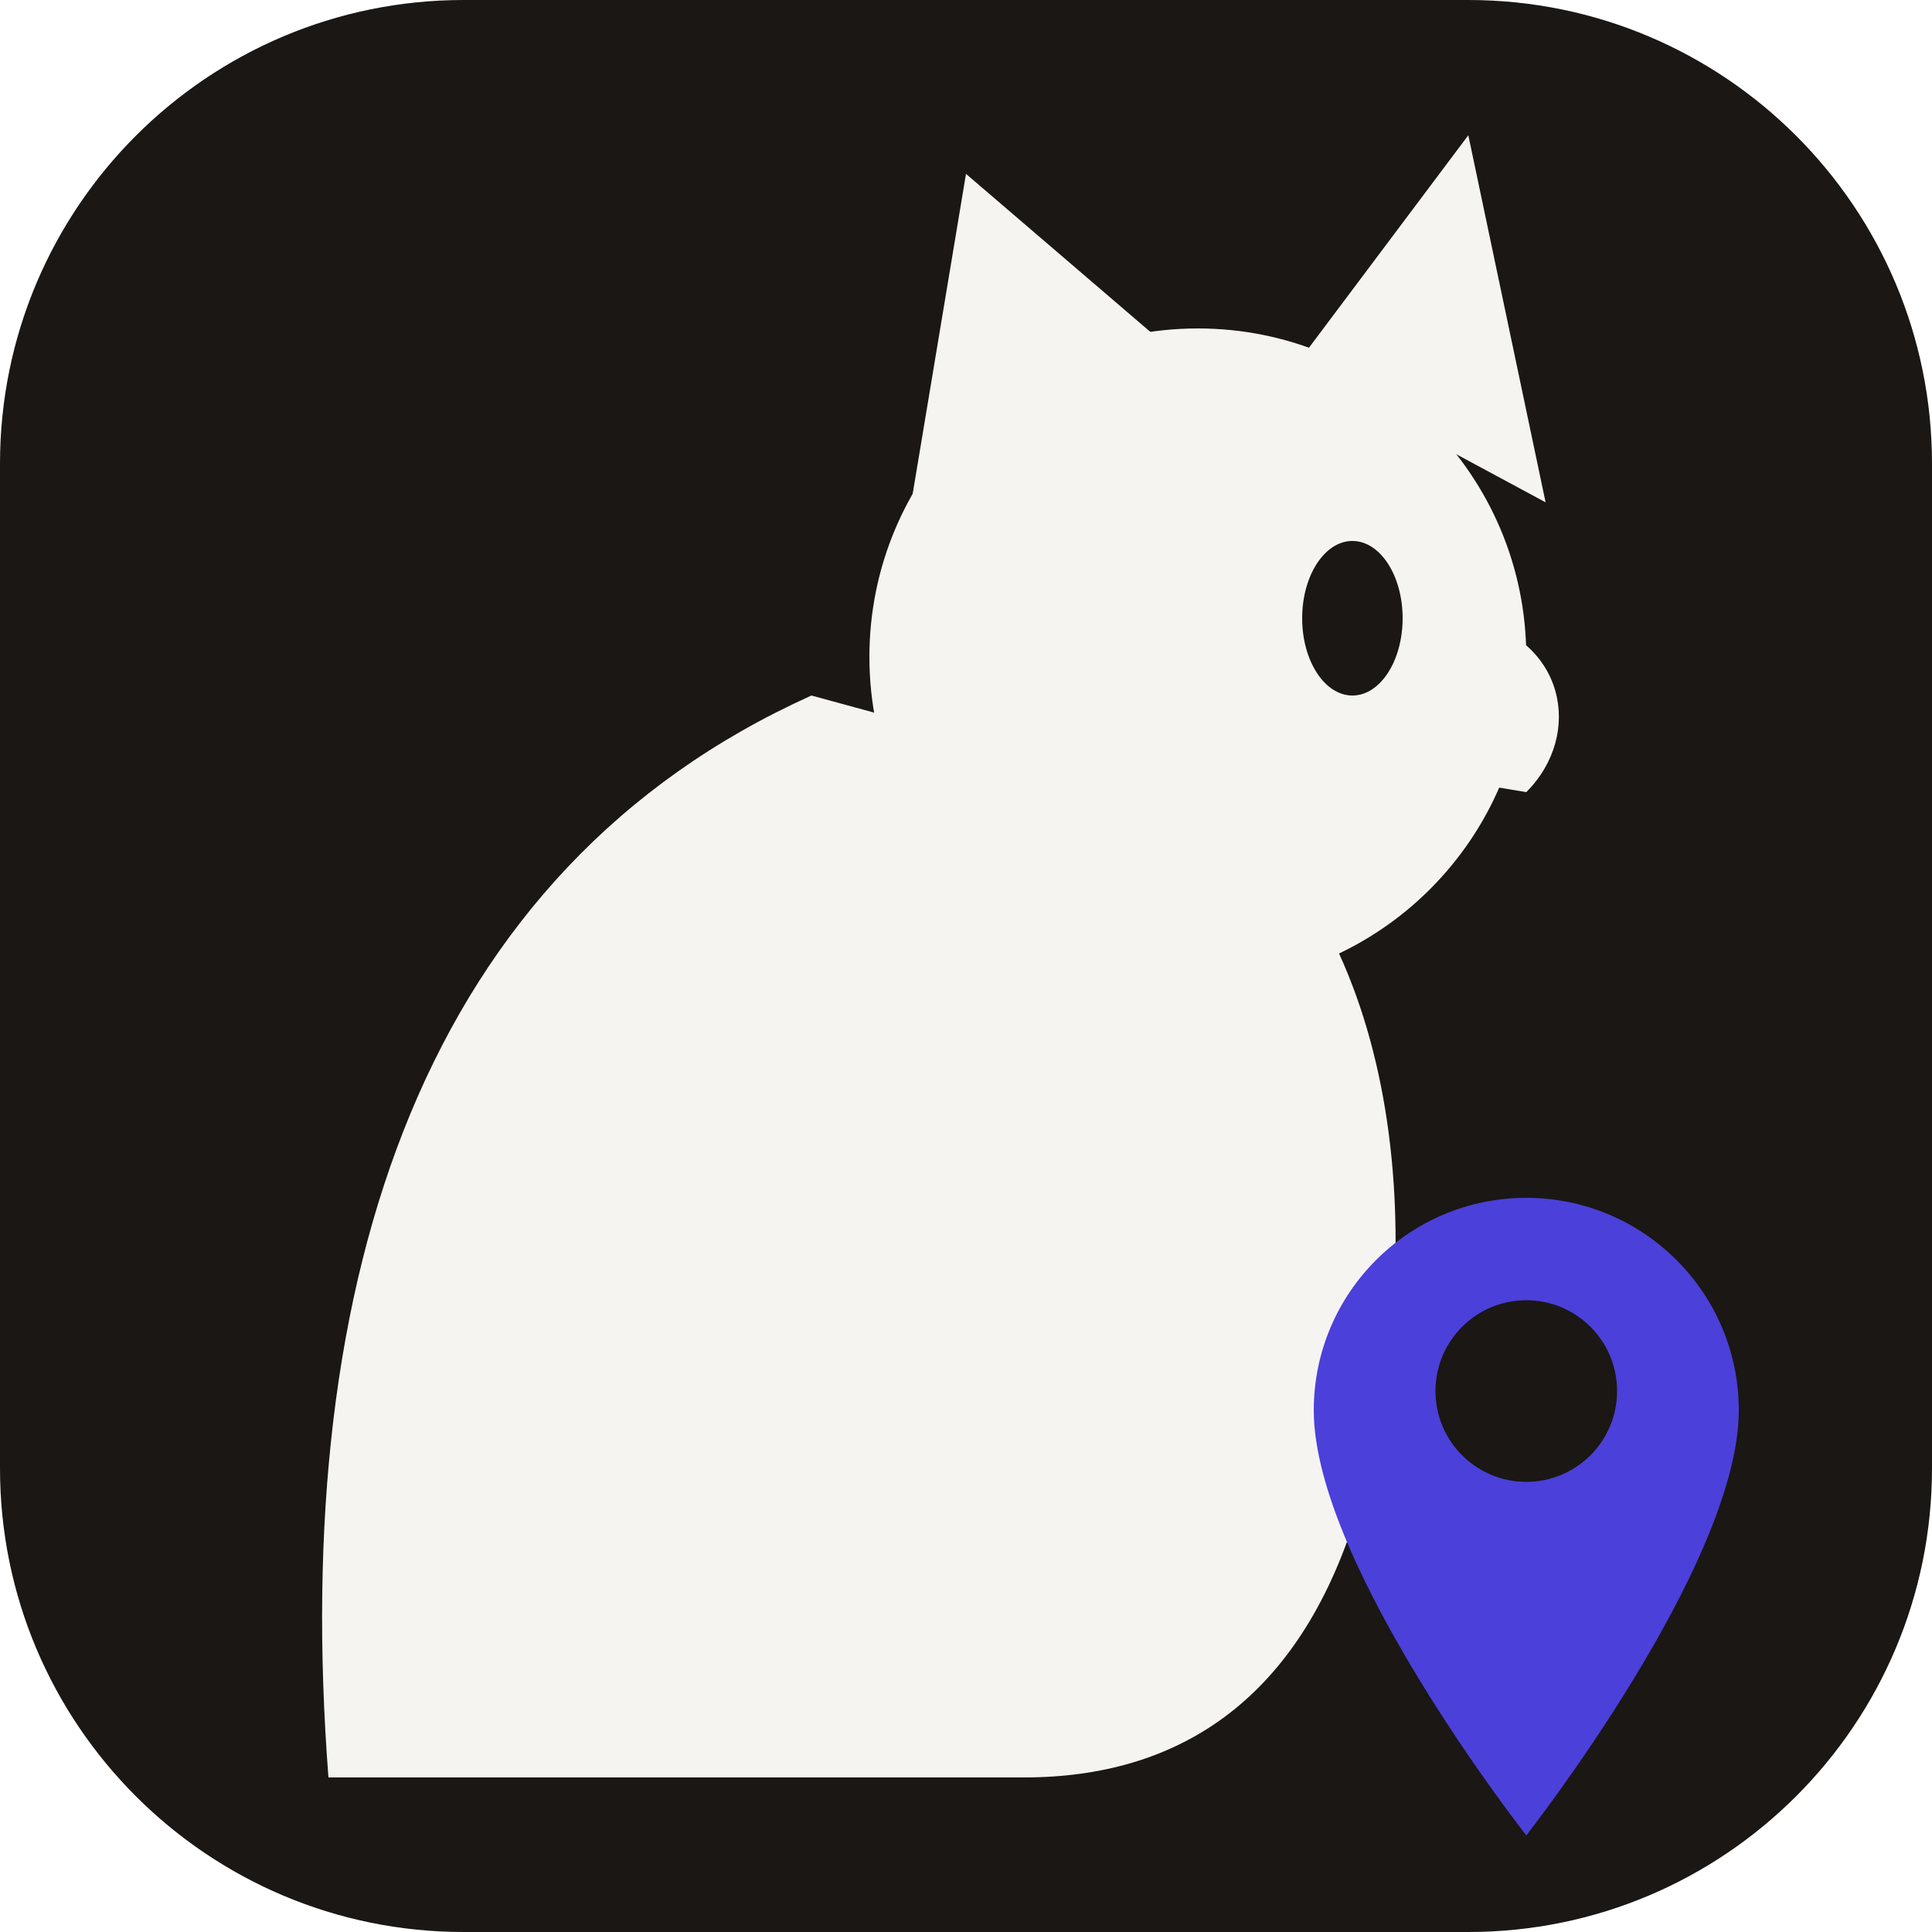
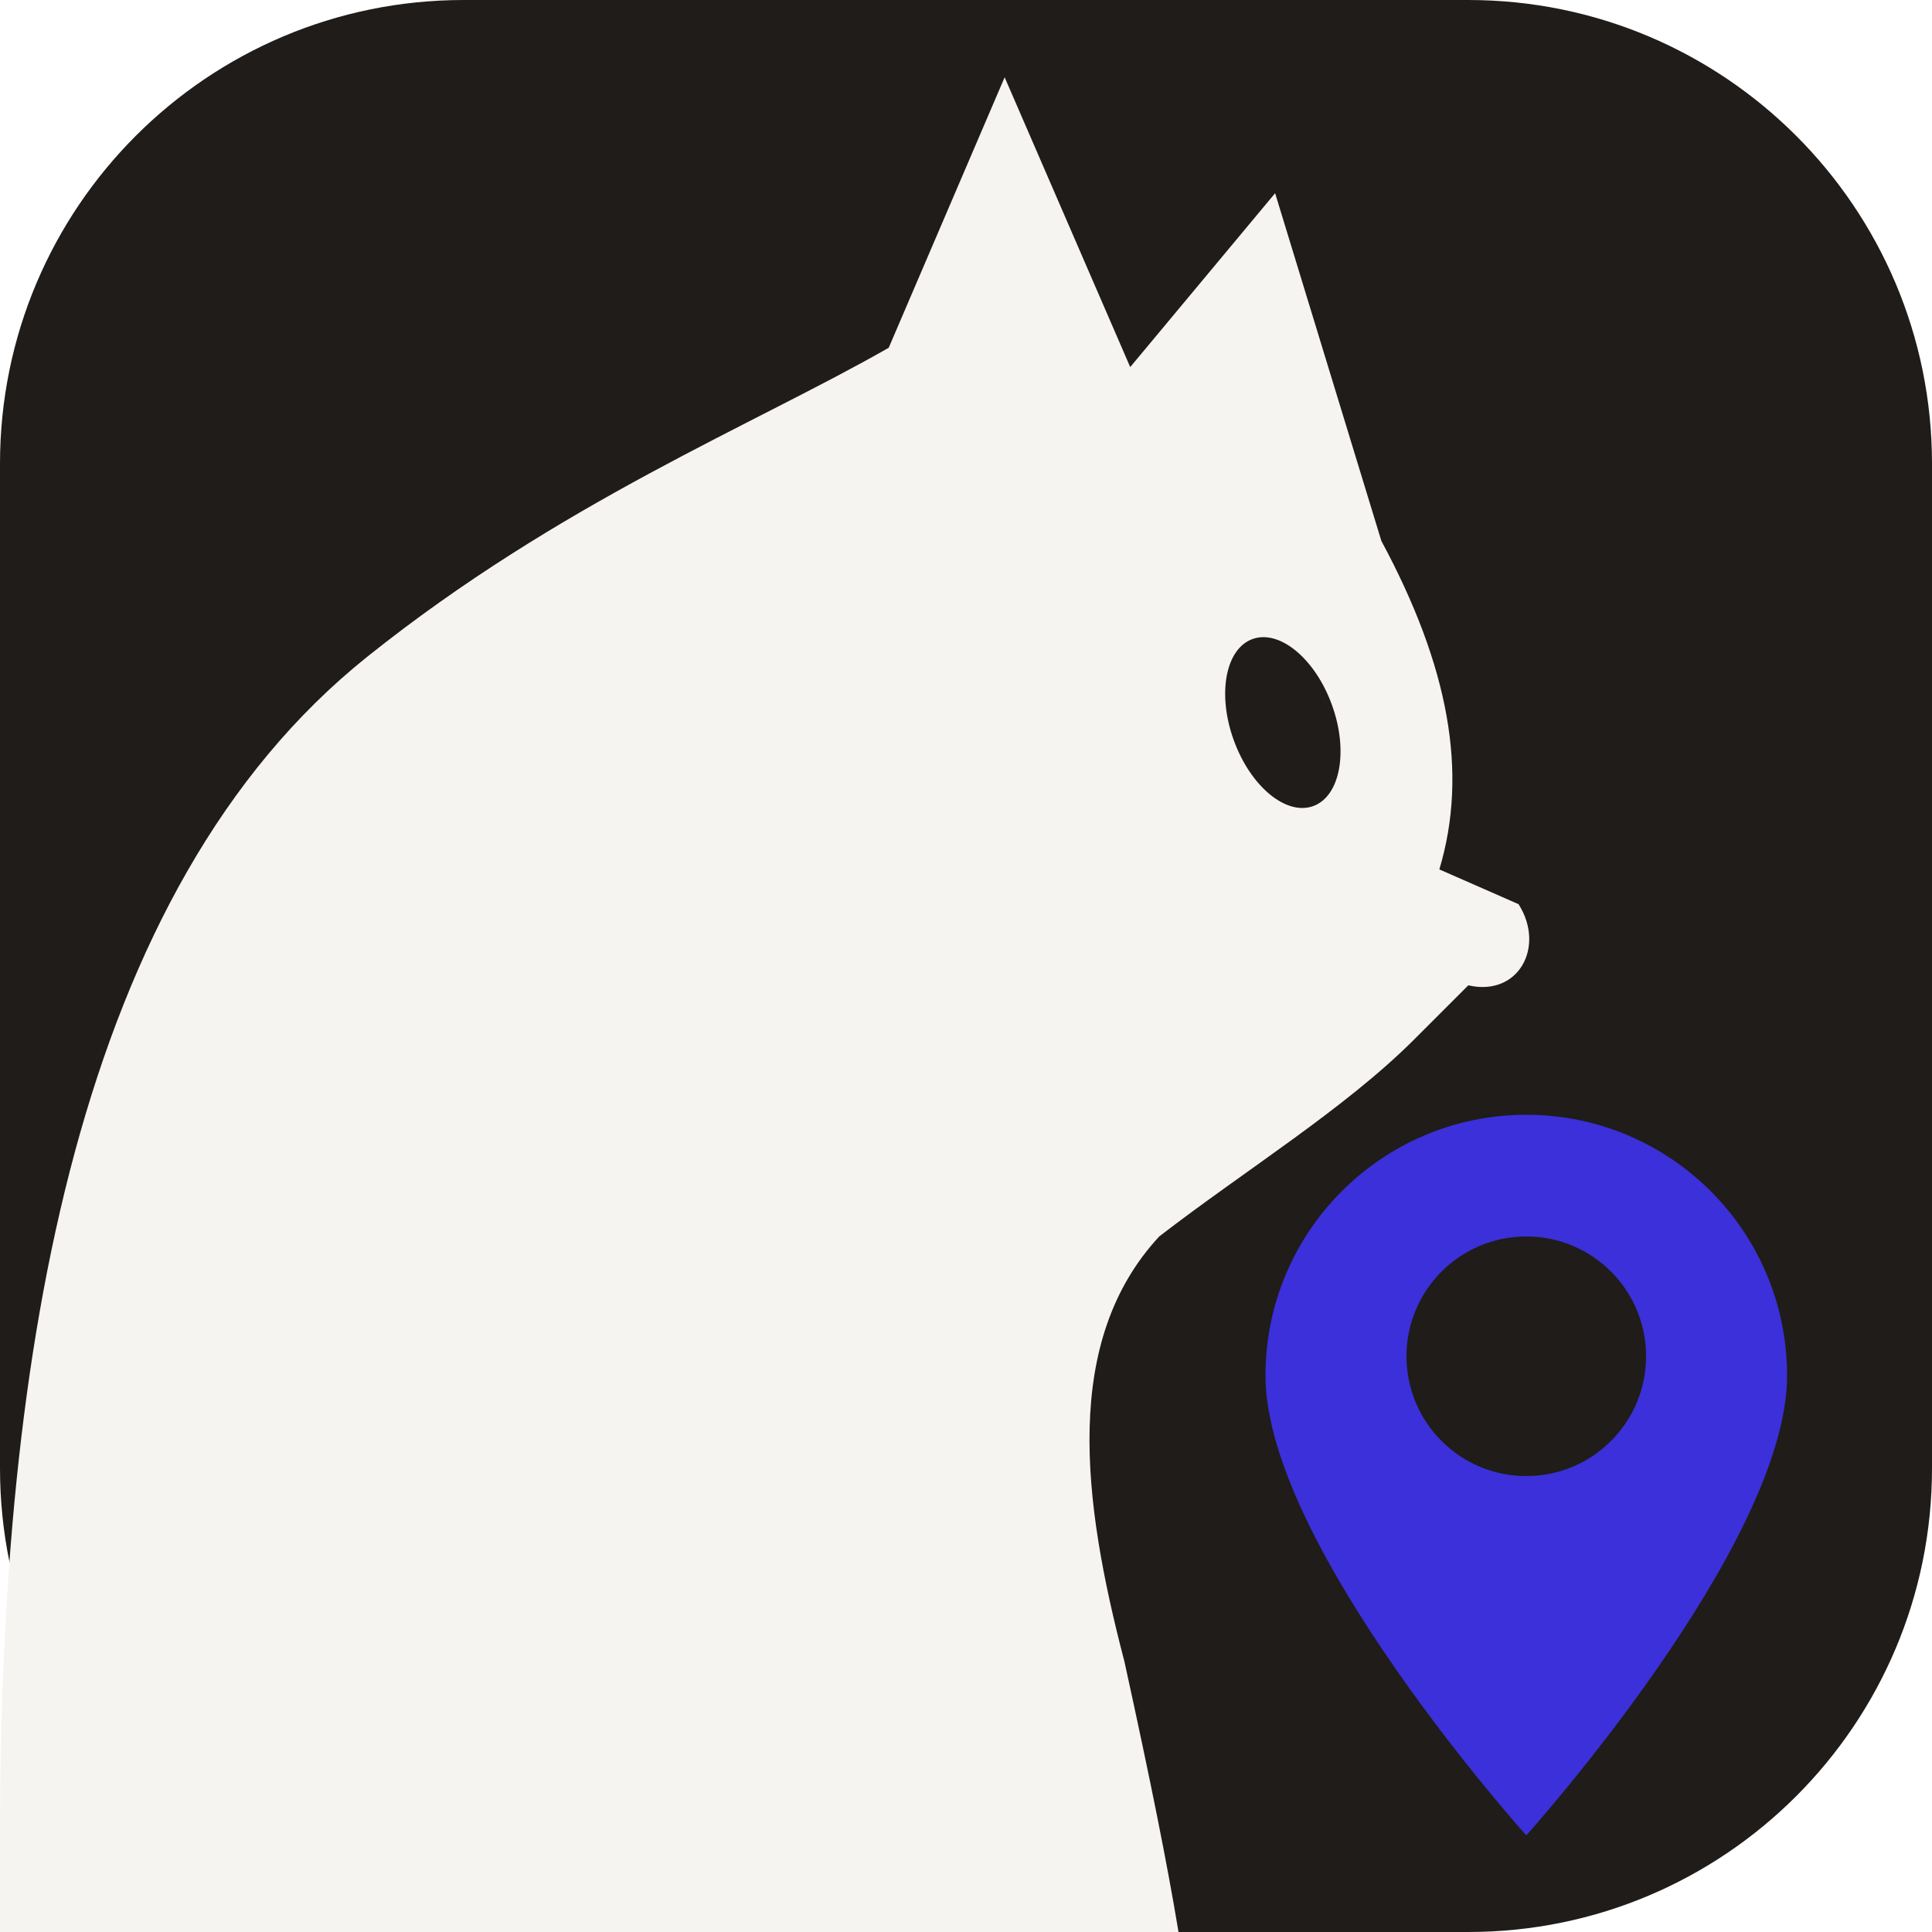
<svg xmlns="http://www.w3.org/2000/svg" width="1024" height="1024" viewBox="0 0 100 100">
-   <rect width="100" height="100" rx="24" fill="#1a1714" />
-   <g fill="#f6f4f0">
-     <path d="M17 92 C15 66 22 45 42 36 L64 42 C73 50 74 66 70 79 C67 88 61 92 53 92 Z" />
-     <circle cx="62" cy="34" r="17" />
-     <path d="M47 27 L50 9 L64 21 Z" />
-     <path d="M67 19 L76 7 L80 26 Z" />
-     <path d="M76 32 C81 33 82 38 79 41 L73 40 Z" />
-   </g>
-   <ellipse cx="70" cy="32" rx="2.6" ry="4" fill="#1a1714" />
-   <path d="M79 95 C79 95 68 81 68 73 a11 11 0 1 1 22 0 c0 8 -11 22 -11 22 Z" fill="#4b40d9" />
-   <circle cx="79" cy="72" r="4.7" fill="#1a1714" />
+   <rect width="100" height="100" rx="24" fill="#1f1c19" />
+   <path fill="#f6f4f0" d="    M0 95    C0 70 4 46 19 34    C29 26 39 22 46 18    L52 4 L58.5 19 L66 10 L71.5 28    C75 34.5 76 40 74.5 45    L78.6 46.8 C80 49 78.6 51.6 76 51    L73.2 53.8 C69.6 57.4 64.4 60.6 60 64    C55 69.4 56 77.6 58.2 86    C59.6 92.4 60.4 96.4 61 100    L0 100 Z" />
+   <ellipse cx="66.4" cy="37.4" rx="2.7" ry="4.6" fill="#1f1c19" transform="rotate(-20 66.4 37.4)" />
+   <path fill="#3b30d9" d="M79 95 C79 95 65.5 80 65.5 71.2 a13.5 13.5 0 1 1 27 0 c0 8.8 -13.5 23.8 -13.5 23.8 Z" />
+   <circle cx="79" cy="70.2" r="6.2" fill="#1f1c19" />
</svg>
